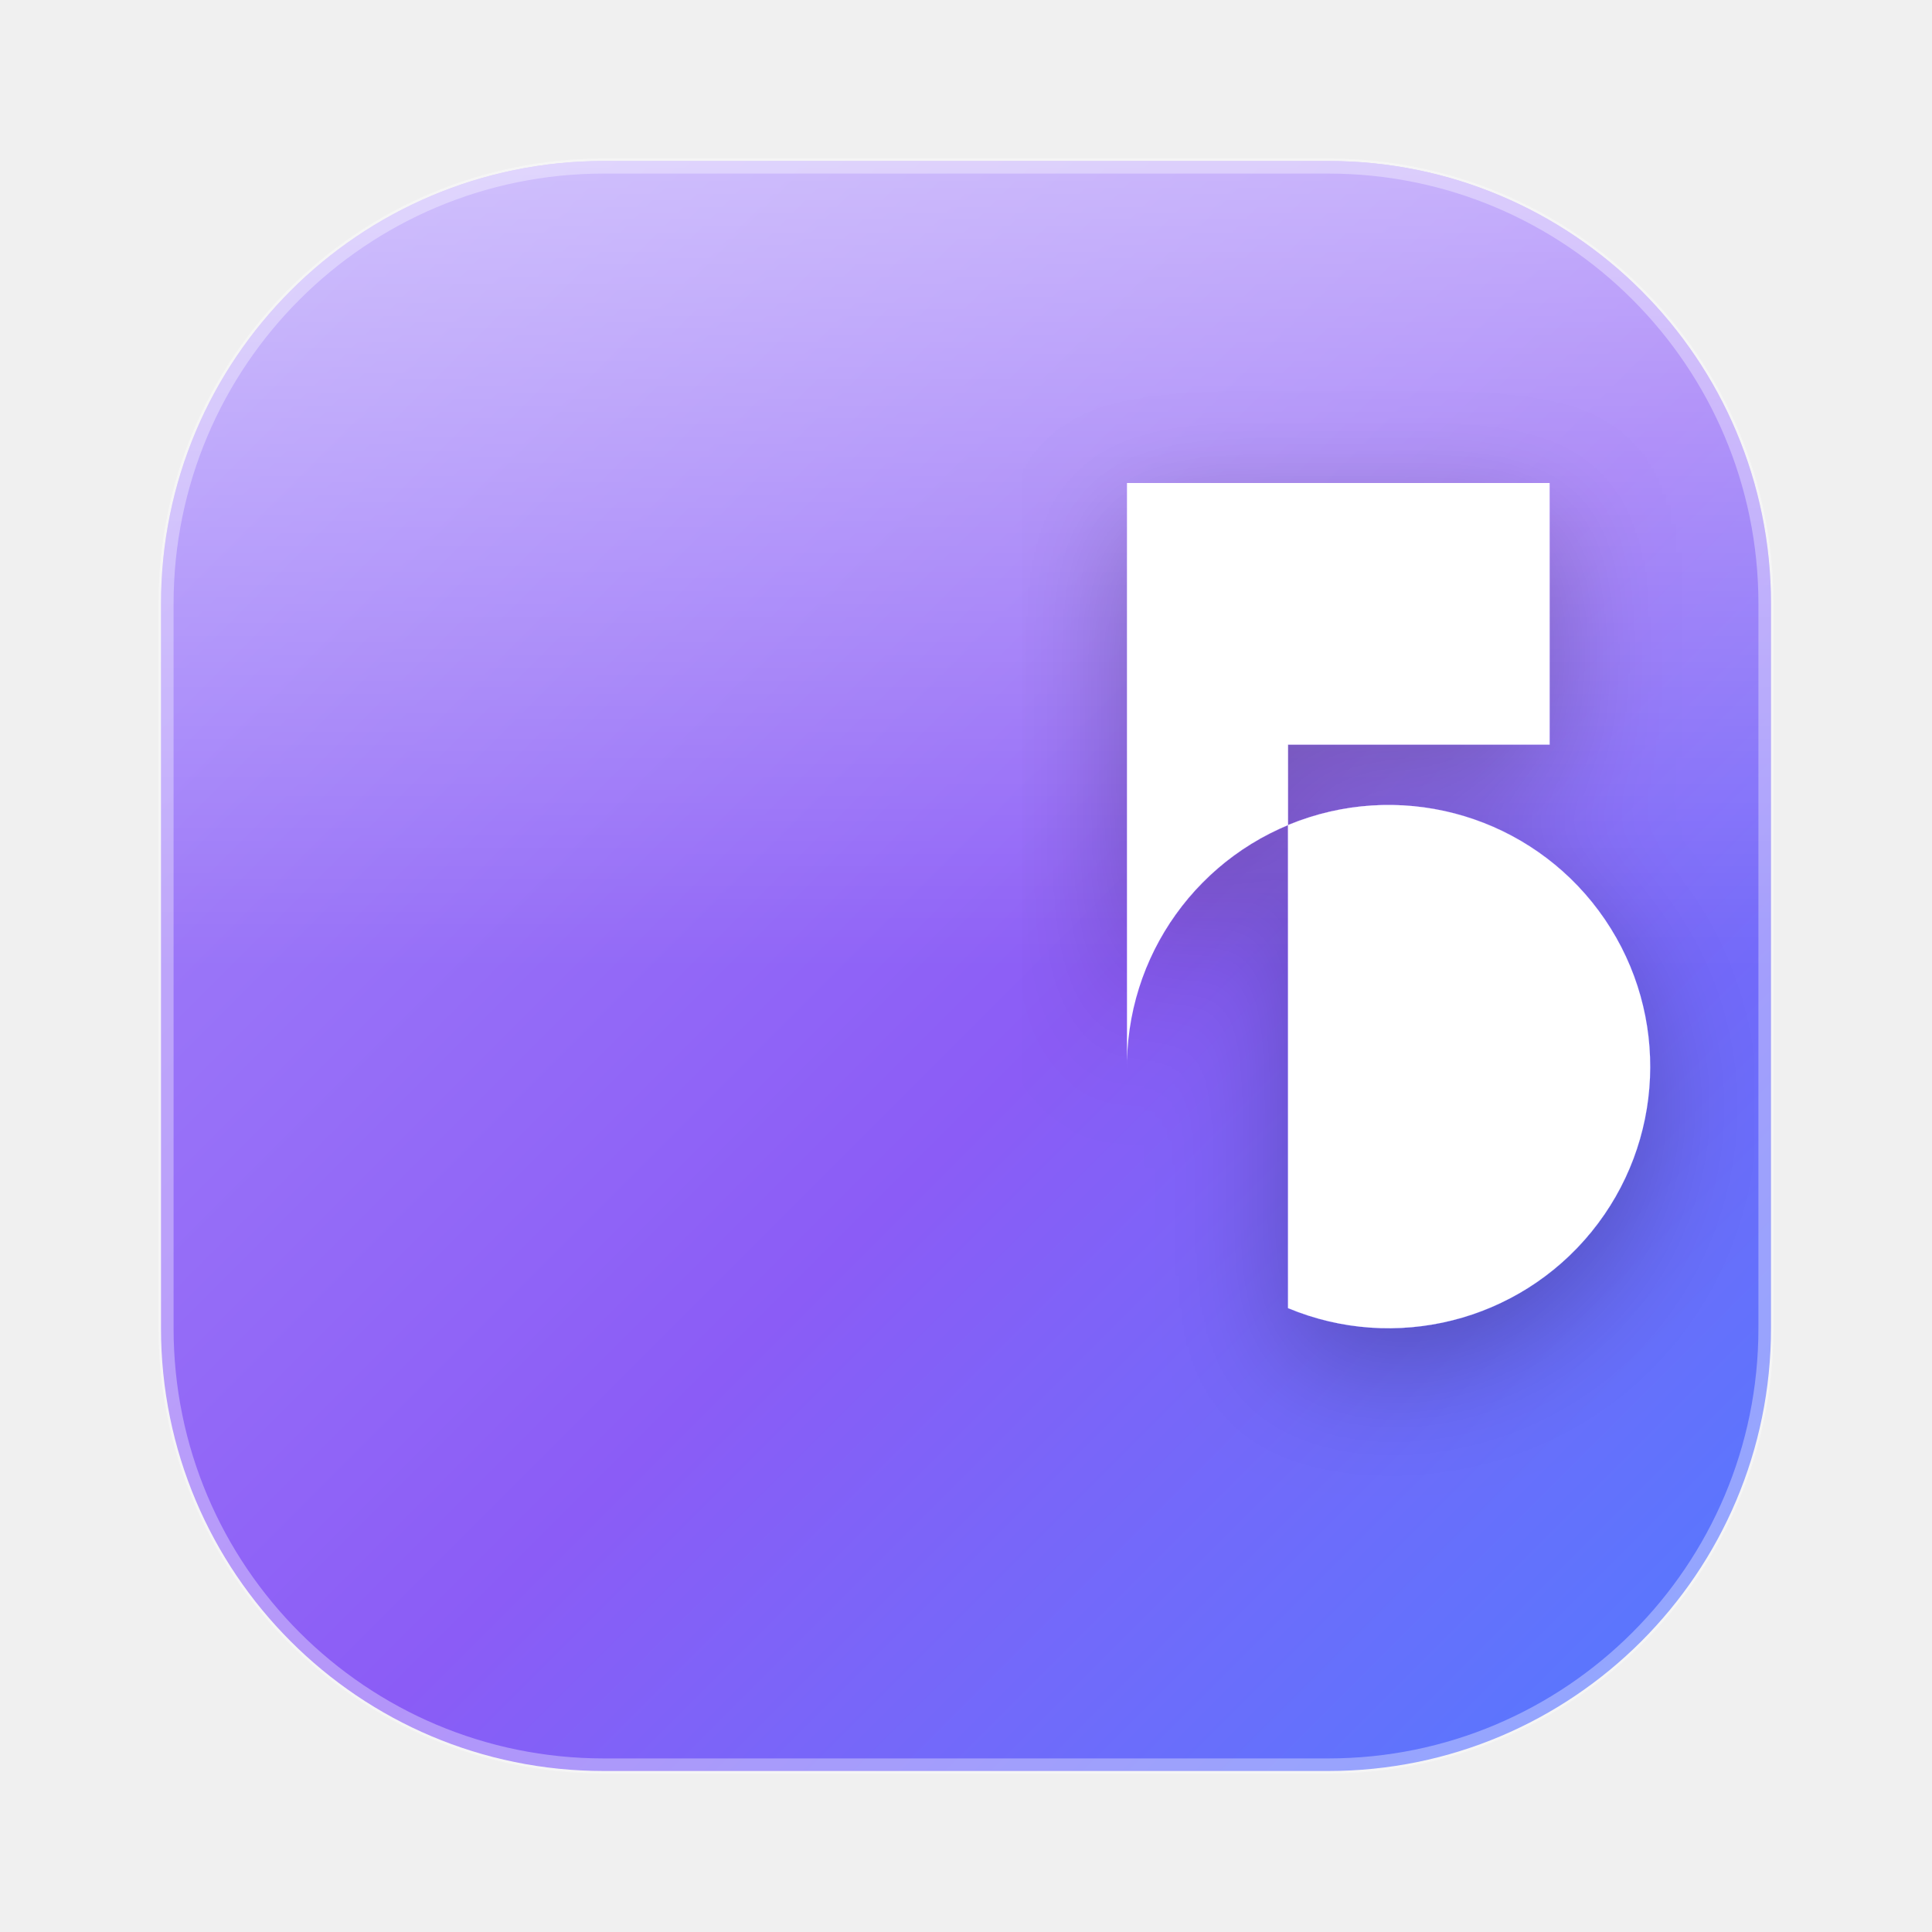
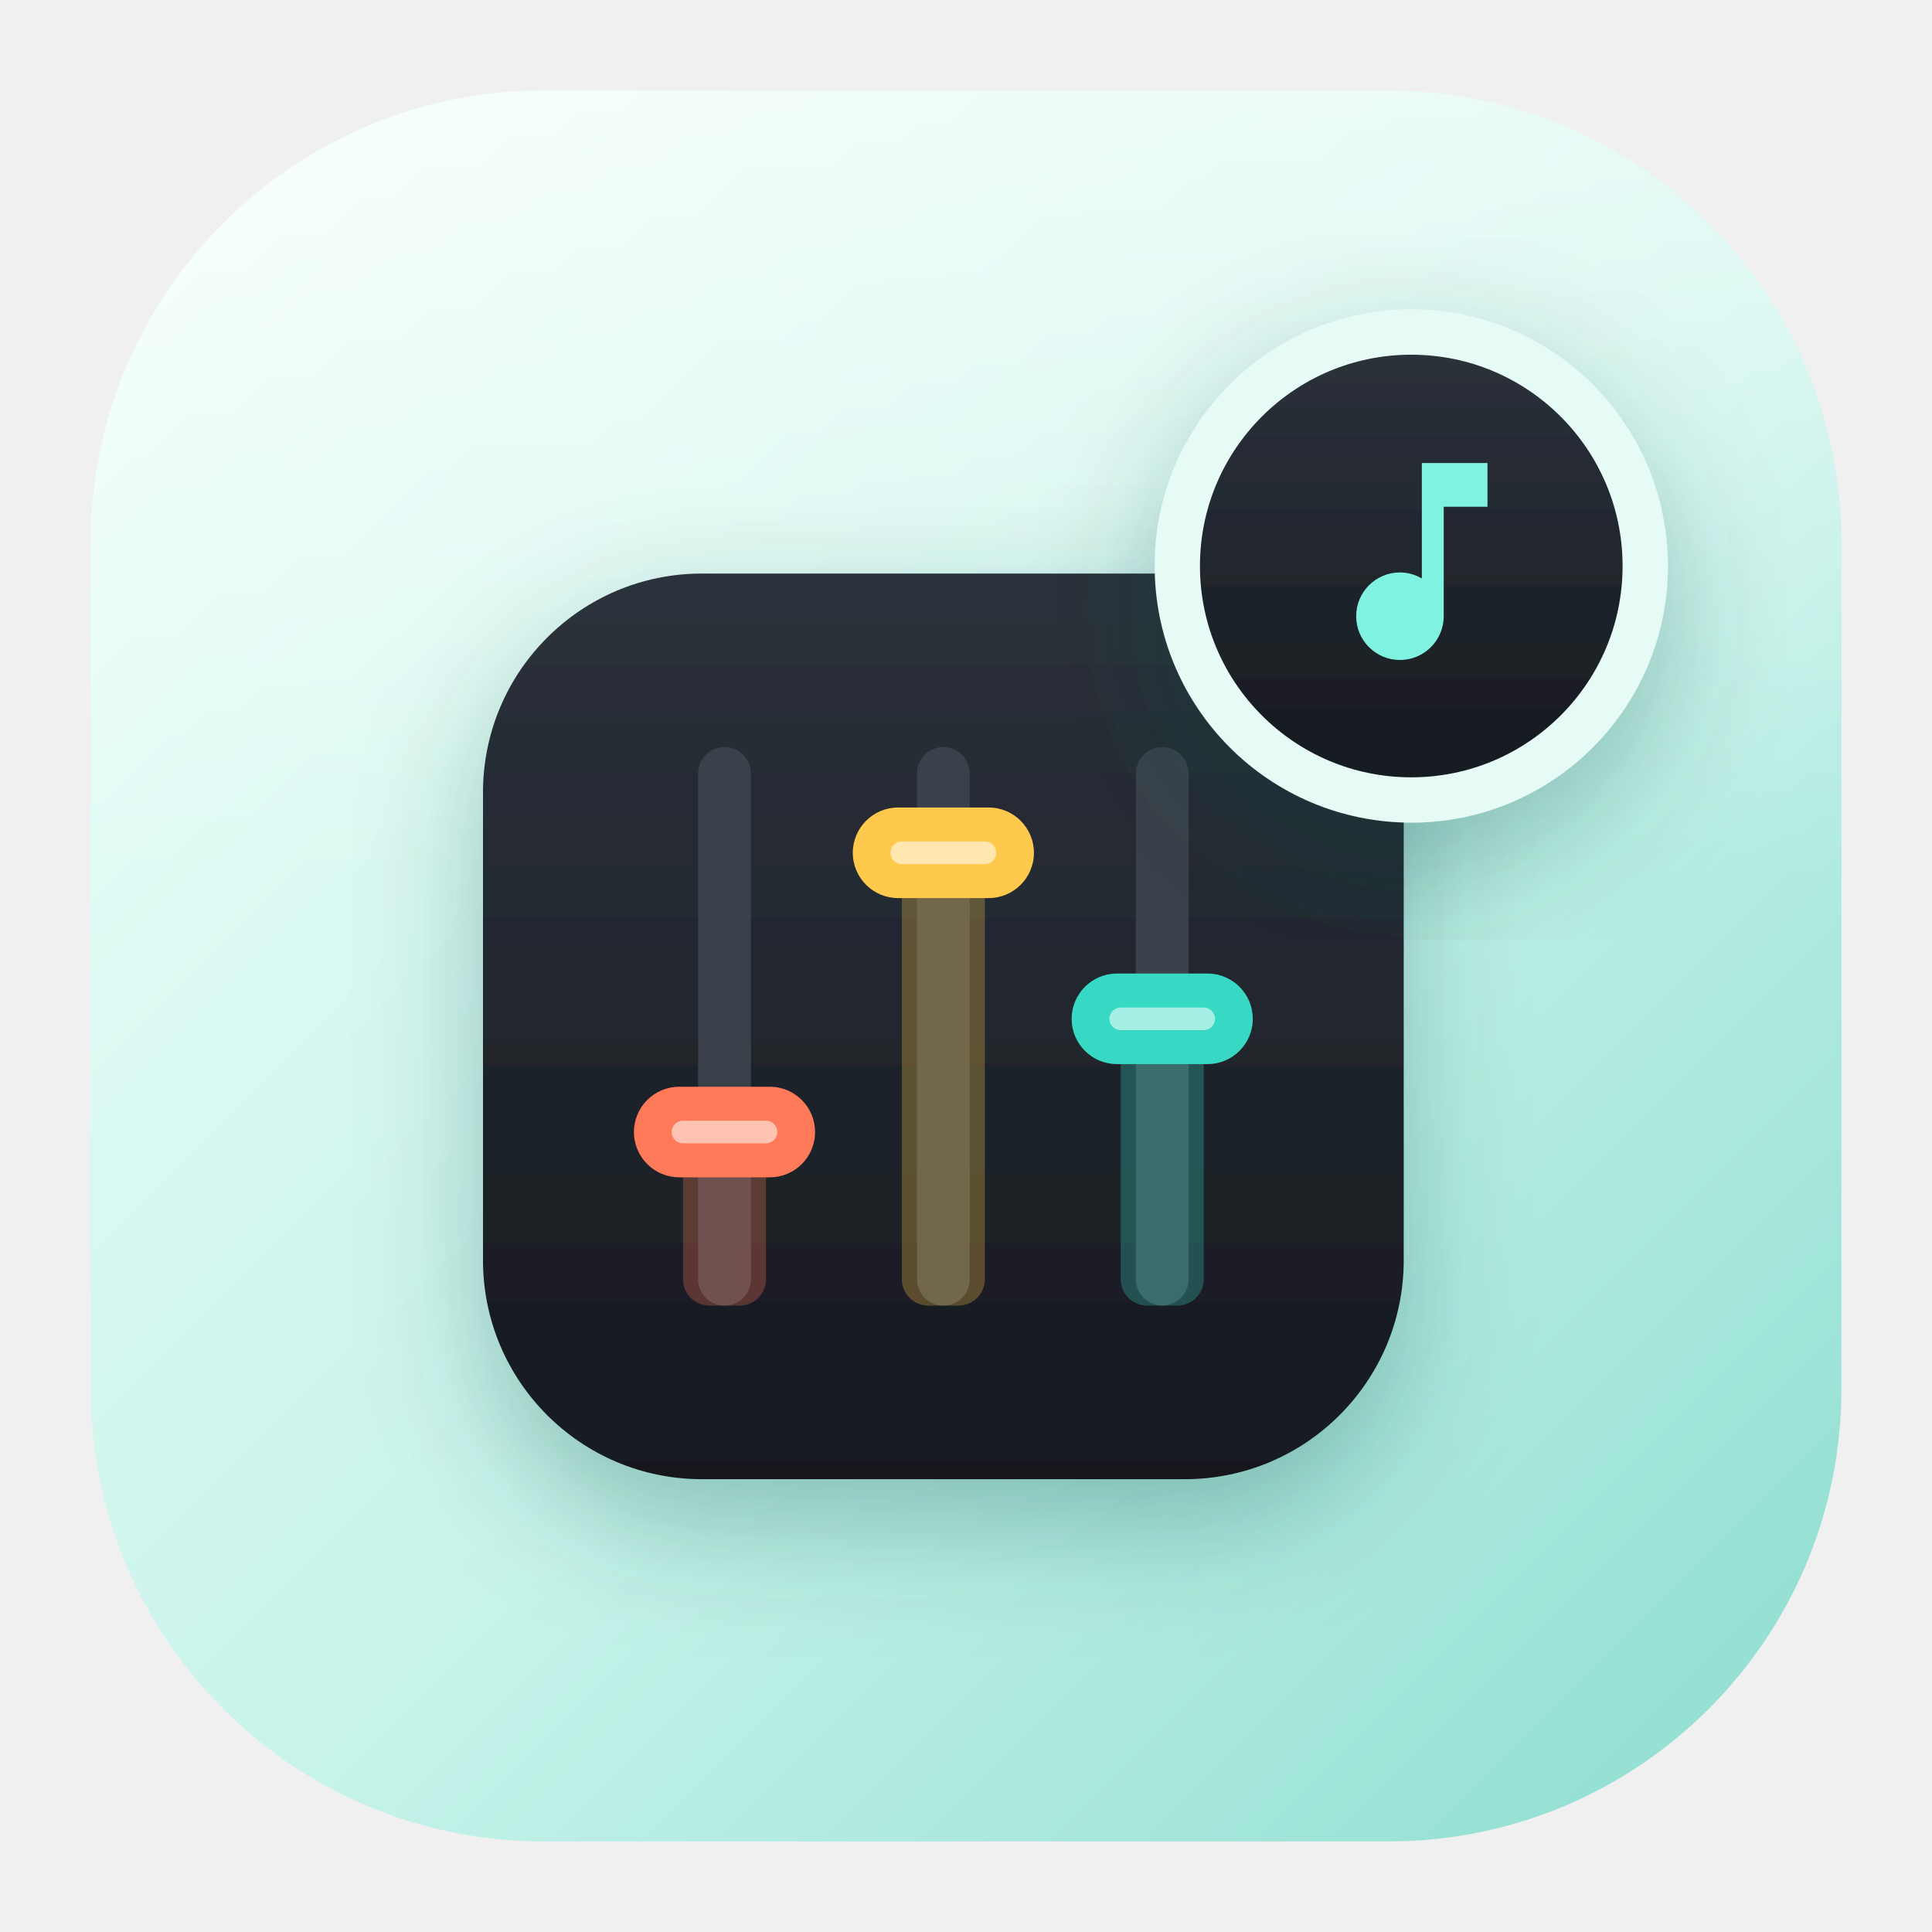
- <svg xmlns="http://www.w3.org/2000/svg" viewBox="0 0 192 192">
+ <svg xmlns="http://www.w3.org/2000/svg" viewBox="0 0 512 512">
  <defs>
-     <linearGradient id="g" x1="0" y1="0" x2="1" y2="1">
-       <stop offset="0" stop-color="#a78bfa" />
-       <stop offset=".55" stop-color="#8b5cf6" />
-       <stop offset="1" stop-color="#4f7cff" />
+     <linearGradient id="bg" x1="0" y1="0" x2="1" y2="1">
+       <stop offset="0" stop-color="#F2FFFB" />
+       <stop offset=".55" stop-color="#C6F3EA" />
+       <stop offset="1" stop-color="#8CDCCF" />
    </linearGradient>
    <linearGradient id="gloss" x1="0" y1="0" x2="0" y2="1">
-       <stop offset="0" stop-color="#ffffff" stop-opacity=".5" />
-       <stop offset=".5" stop-color="#ffffff" stop-opacity="0" />
+       <stop offset="0" stop-color="#FFFFFF" stop-opacity=".55" />
+       <stop offset=".45" stop-color="#FFFFFF" stop-opacity="0" />
    </linearGradient>
-     <filter id="s" x="-20%" y="-20%" width="140%" height="140%">
-       <feDropShadow dx="0" dy="4" stdDeviation="6" flood-color="#000" flood-opacity=".25" />
+     <linearGradient id="card" x1="0" y1="0" x2="0" y2="1">
+       <stop offset="0" stop-color="#2C323B" />
+       <stop offset="1" stop-color="#15191F" />
+     </linearGradient>
+     <filter id="sh" x="-30%" y="-30%" width="160%" height="160%">
+       <feGaussianBlur in="SourceAlpha" stdDeviation="16" />
+       <feOffset dy="12" result="b" />
+       <feFlood flood-color="#0E4A43" flood-opacity=".30" />
+       <feComposite in2="b" operator="in" />
+       <feMerge>
+         <feMergeNode />
+         <feMergeNode in="SourceGraphic" />
+       </feMerge>
    </filter>
  </defs>
-   <rect x="16" y="16" width="160" height="160" rx="44" fill="url(#g)" />
-   <rect x="16" y="16" width="160" height="160" rx="44" fill="url(#gloss)" />
-   <rect x="16.5" y="16.5" width="159" height="159" rx="43.5" fill="none" stroke="#fff" stroke-opacity=".35" stroke-width="1.5" />
-   <path filter="url(#s)" fill="#fff" d="M112 48v58.5A26 26 0 11128 130V74h26V48z" />
+   <rect x="24" y="24" width="464" height="464" rx="120" fill="url(#bg)" />
+   <rect x="24" y="24" width="464" height="464" rx="120" fill="url(#gloss)" />
+   <g filter="url(#sh)">
+     <rect x="128" y="152" width="244" height="240" rx="58" fill="url(#card)" />
+   </g>
+   <rect x="185" y="198" width="14" height="148" rx="7" fill="#3A414B" />
+   <rect x="243" y="198" width="14" height="148" rx="7" fill="#3A414B" />
+   <rect x="301" y="198" width="14" height="148" rx="7" fill="#3A414B" />
+   <rect x="181" y="300" width="22" height="46" rx="7" fill="#FF7A59" opacity=".28" />
+   <rect x="168" y="288" width="48" height="24" rx="12" fill="#FF7A59" />
+   <rect x="178" y="297" width="28" height="6" rx="3" fill="#FFFFFF" opacity=".55" />
+   <rect x="239" y="226" width="22" height="120" rx="7" fill="#FFC94D" opacity=".28" />
+   <rect x="226" y="214" width="48" height="24" rx="12" fill="#FFC94D" />
+   <rect x="236" y="223" width="28" height="6" rx="3" fill="#FFFFFF" opacity=".55" />
+   <rect x="297" y="270" width="22" height="76" rx="7" fill="#38D9C4" opacity=".28" />
+   <rect x="284" y="258" width="48" height="24" rx="12" fill="#38D9C4" />
+   <rect x="294" y="267" width="28" height="6" rx="3" fill="#FFFFFF" opacity=".55" />
+   <g filter="url(#sh)">
+     <circle cx="374" cy="150" r="62" fill="url(#card)" stroke="#E6FBF5" stroke-width="12" />
+   </g>
+   <path transform="translate(342,114) scale(2.9)" fill="#7FF2E1" d="M12,3v10.55c-0.59,-0.34 -1.27,-0.55 -2,-0.55 -2.21,0 -4,1.79 -4,4s1.79,4 4,4 4,-1.79 4,-4V7h4V3h-6z" />
</svg>
